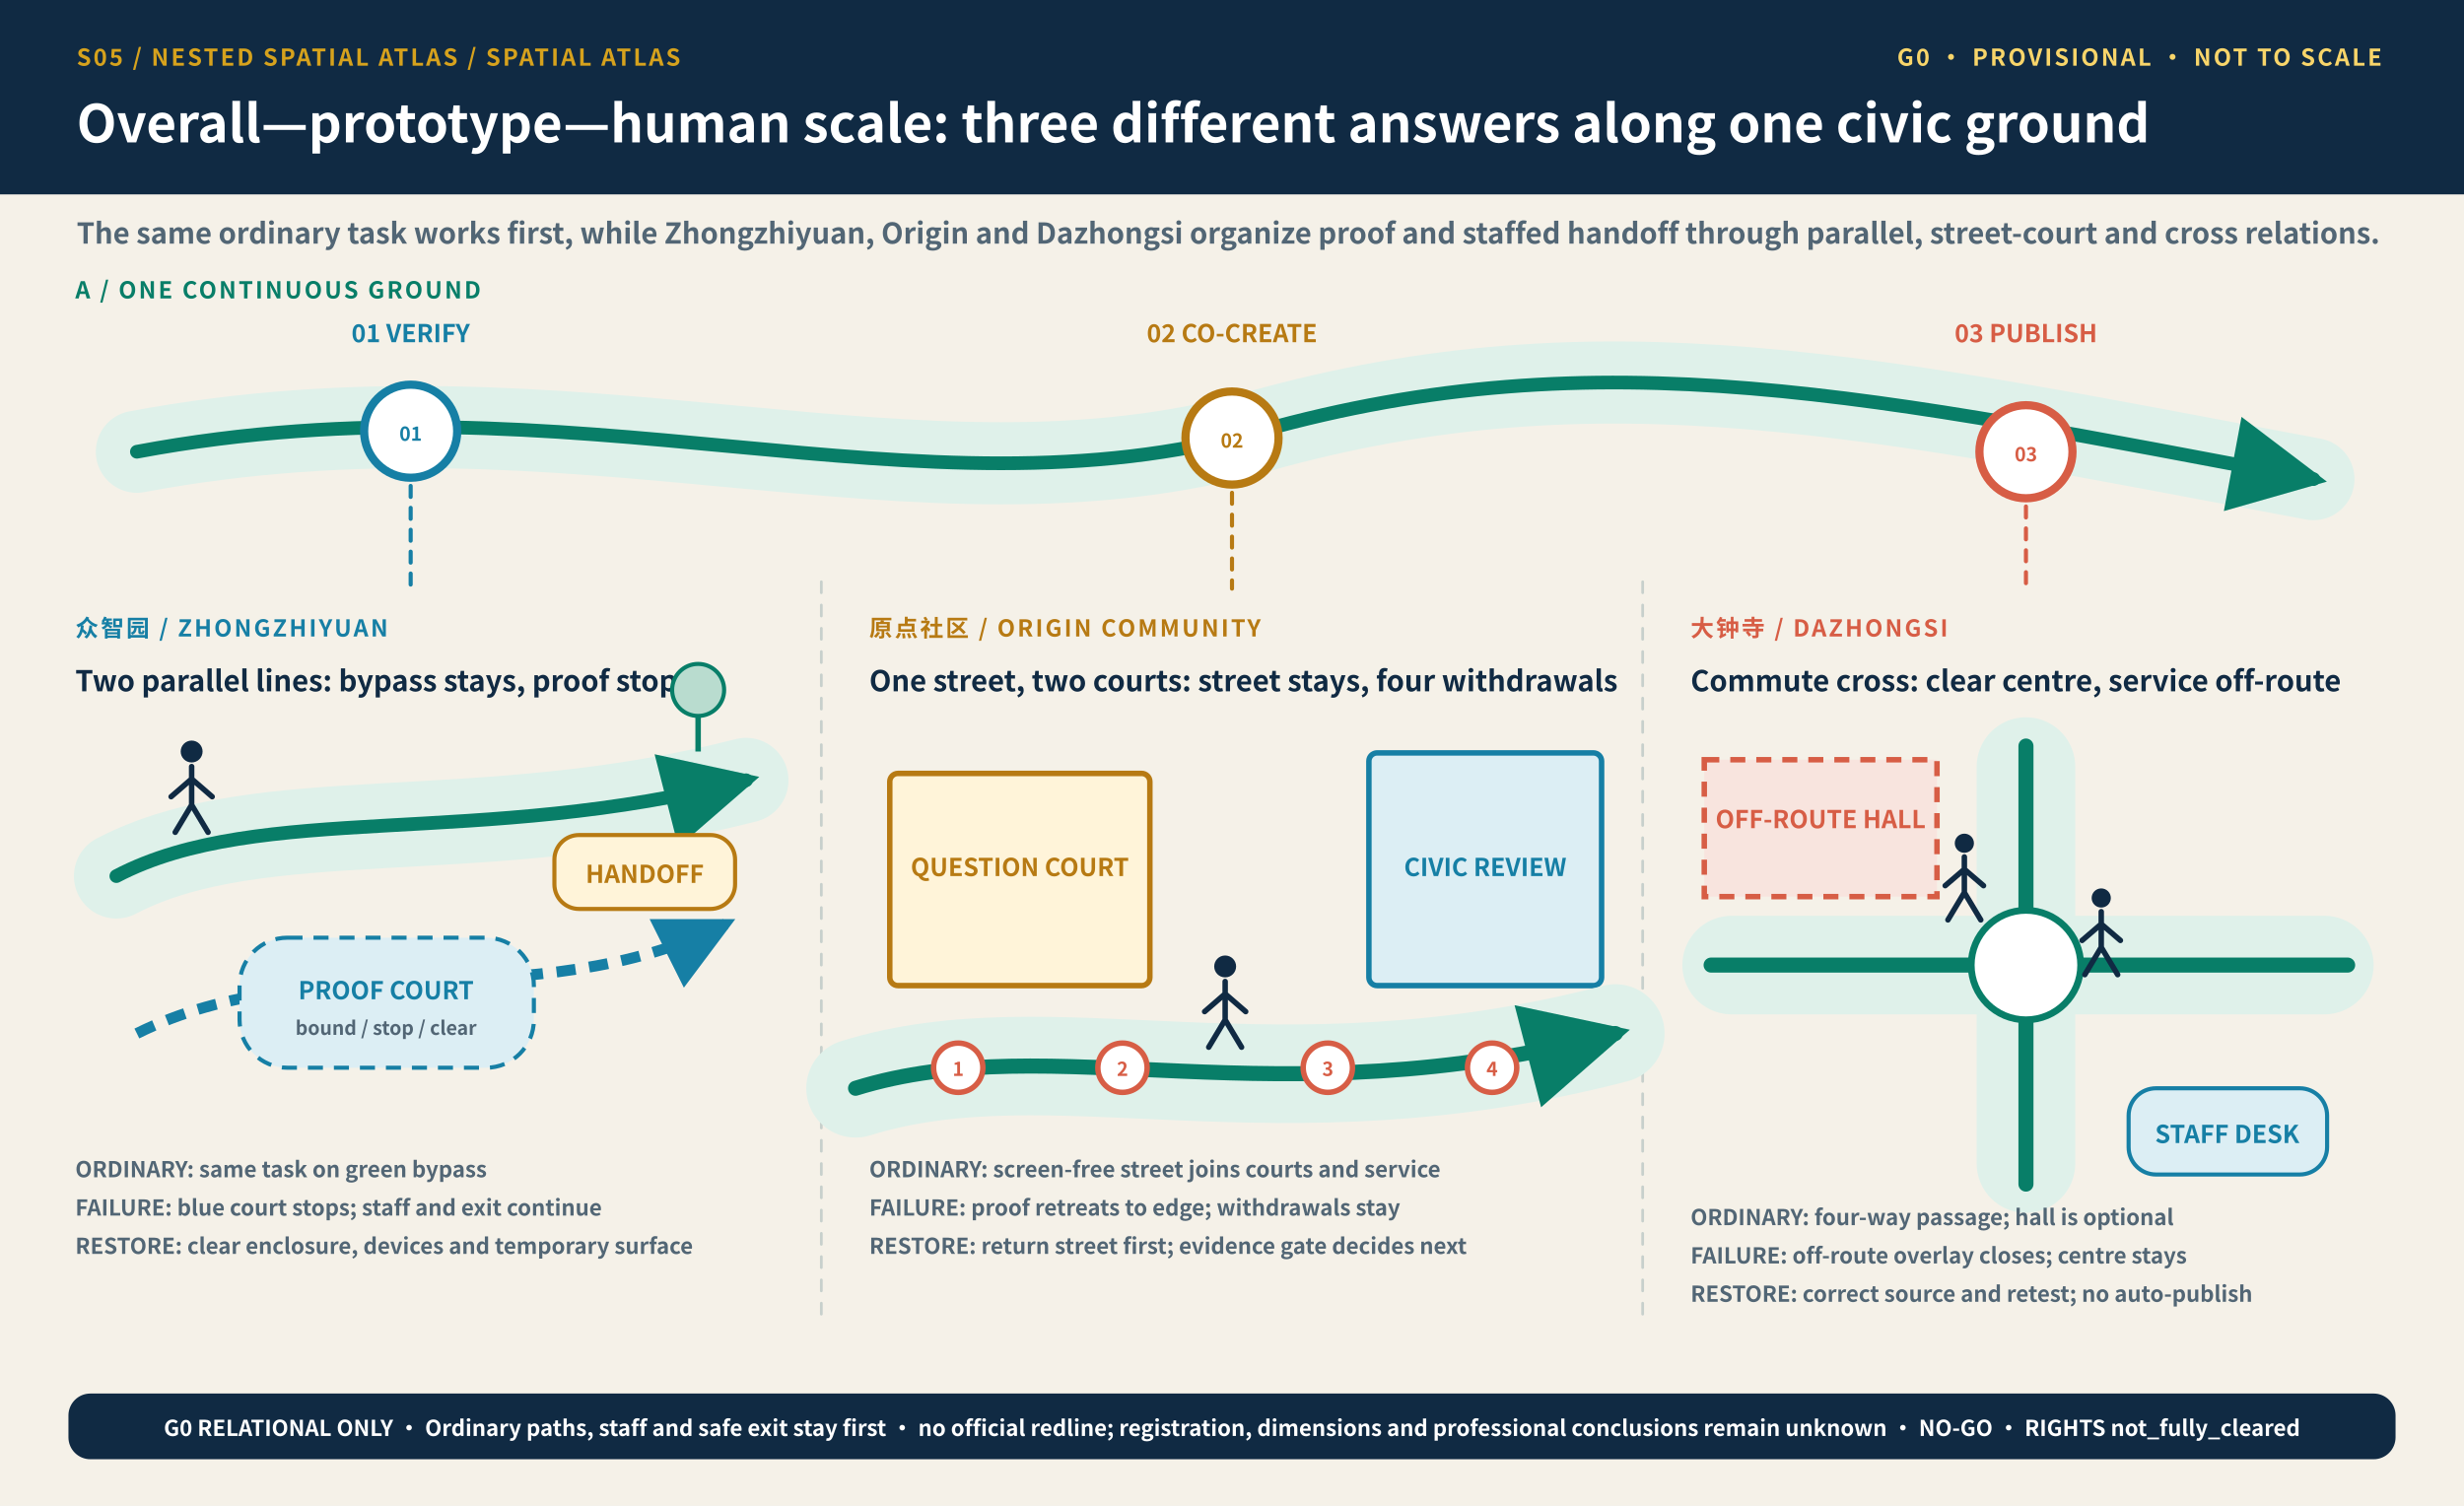
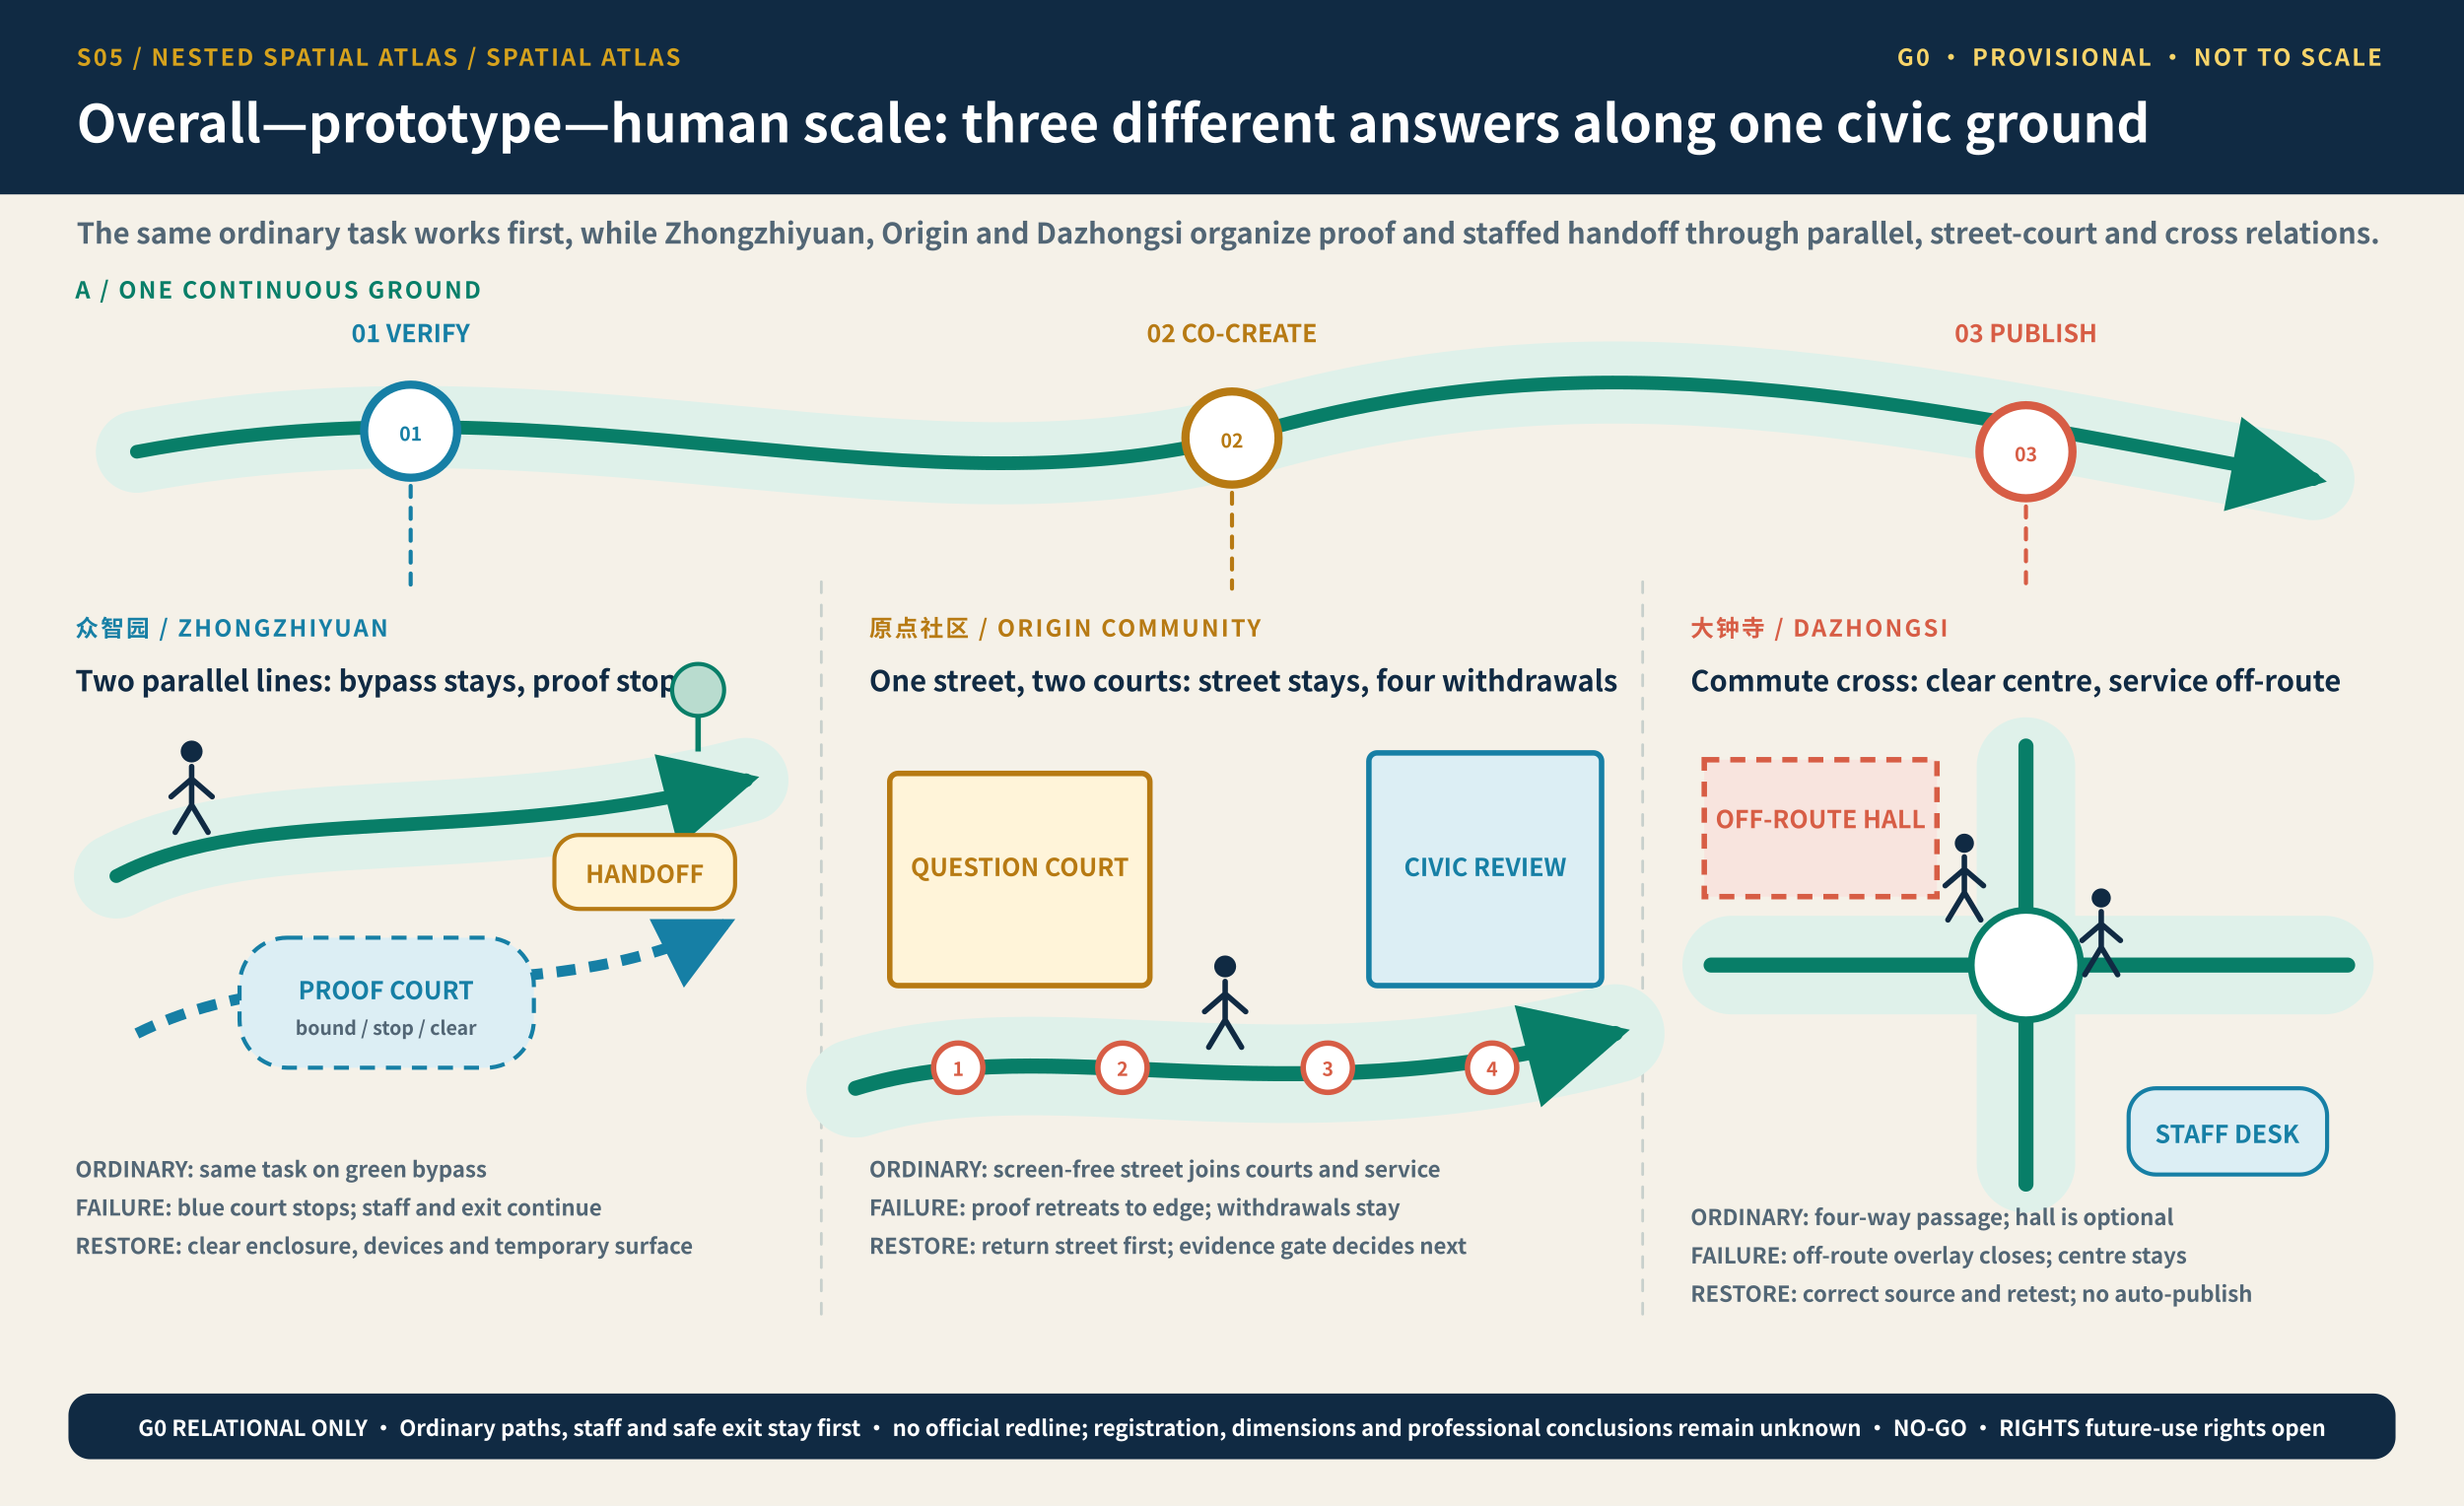
<svg xmlns="http://www.w3.org/2000/svg" width="1800" height="1100" viewBox="0 0 1800 1100" role="img" aria-labelledby="title desc">
  <defs>
    <style>.sans{font-family:"Microsoft YaHei","Noto Sans CJK SC","Segoe UI",Arial,sans-serif}.kicker{font-size:17px;font-weight:900;letter-spacing:1.6px}.head{font-size:38px;font-weight:900}.sub{font-size:21px;font-weight:650}.label{font-size:27px;font-weight:900}.body{font-size:21px;font-weight:760}.small{font-size:18px;font-weight:720}.micro{font-size:16px;font-weight:650}.tiny{font-size:14px;font-weight:650}.number{font-size:42px;font-weight:950}</style>
    <marker id="greenArrow" viewBox="0 0 16 16" refX="13" refY="8" markerWidth="8" markerHeight="8" orient="auto">
      <path d="M1 1 L15 8 L1 15 Z" fill="#087E68" />
    </marker>
    <marker id="blueArrow" viewBox="0 0 16 16" refX="13" refY="8" markerWidth="8" markerHeight="8" orient="auto">
      <path d="M1 1 L15 8 L1 15 Z" fill="#167FA5" />
    </marker>
    <marker id="coralArrow" viewBox="0 0 16 16" refX="13" refY="8" markerWidth="8" markerHeight="8" orient="auto">
      <path d="M1 1 L15 8 L1 15 Z" fill="#D75D45" />
    </marker>
  </defs>
  <rect width="1800" height="1100" fill="#F5F1E8" />
  <rect width="1800" height="142" fill="#102A43" />
  <text x="56" y="48" class="sans kicker" fill="#D6A21D" text-anchor="start">S05 / NESTED SPATIAL ATLAS / SPATIAL ATLAS</text>
  <text x="56" y="104" class="sans head" fill="#FFFFFF" text-anchor="start">Overall—prototype—human scale: three different answers along one civic ground</text>
  <text x="1740" y="48" class="sans kicker" fill="#F8D56A" text-anchor="end">G0 · PROVISIONAL · NOT TO SCALE</text>
  <text x="56" y="178" class="sans sub" fill="#526675" text-anchor="start">The same ordinary task works first, while Zhongzhiyuan, Origin and Dazhongsi organize proof and staffed handoff through parallel, street-court and cross relations.</text>
  <text x="55" y="218" class="sans kicker" fill="#087E68" text-anchor="start">A / ONE CONTINUOUS GROUND</text>
  <path d="M100 330 C420 270 670 385 920 315 S1370 290 1690 350" fill="none" stroke="#DFF1EA" stroke-width="60" stroke-linecap="round" />
  <path d="M100 330 C420 270 670 385 920 315 S1370 290 1690 350" fill="none" stroke="#087E68" stroke-width="10" stroke-linecap="round" marker-end="url(#greenArrow)" />
  <circle cx="300" cy="315" r="34" fill="#FFFFFF" stroke="#167FA5" stroke-width="6" />
  <text x="300" y="322" class="sans tiny" fill="#167FA5" text-anchor="middle">01</text>
  <text x="300" y="250" class="sans small" fill="#167FA5" text-anchor="middle">01 VERIFY</text>
  <line x1="300" y1="355" x2="300" y2="430" stroke="#167FA5" stroke-width="3" stroke-linecap="round" stroke-dasharray="8 8" />
  <circle cx="900" cy="320" r="34" fill="#FFFFFF" stroke="#B77A13" stroke-width="6" />
  <text x="900" y="327" class="sans tiny" fill="#B77A13" text-anchor="middle">02</text>
  <text x="900" y="250" class="sans small" fill="#B77A13" text-anchor="middle">02 CO-CREATE</text>
  <line x1="900" y1="360" x2="900" y2="430" stroke="#B77A13" stroke-width="3" stroke-linecap="round" stroke-dasharray="8 8" />
  <circle cx="1480" cy="330" r="34" fill="#FFFFFF" stroke="#D75D45" stroke-width="6" />
  <text x="1480" y="337" class="sans tiny" fill="#D75D45" text-anchor="middle">03</text>
  <text x="1480" y="250" class="sans small" fill="#D75D45" text-anchor="middle">03 PUBLISH</text>
  <line x1="1480" y1="370" x2="1480" y2="430" stroke="#D75D45" stroke-width="3" stroke-linecap="round" stroke-dasharray="8 8" />
  <line x1="600" y1="425" x2="600" y2="968" stroke="#C7D0CC" stroke-width="2" stroke-linecap="round" stroke-dasharray="8 9" />
  <line x1="1200" y1="425" x2="1200" y2="968" stroke="#C7D0CC" stroke-width="2" stroke-linecap="round" stroke-dasharray="8 9" />
  <text x="55" y="465" class="sans kicker" fill="#167FA5" text-anchor="start">众智园 / ZHONGZHIYUAN</text>
  <text x="55" y="505" class="sans body" fill="#102A43" text-anchor="start">Two parallel lines: bypass stays, proof stops</text>
  <path d="M85 640 C190 585 350 620 545 570" fill="none" stroke="#DFF1EA" stroke-width="62" stroke-linecap="round" />
  <path d="M85 640 C190 585 350 620 545 570" fill="none" stroke="#087E68" stroke-width="10" stroke-linecap="round" marker-end="url(#greenArrow)" />
  <path d="M100 755 C230 690 390 745 530 675" fill="none" stroke="#167FA5" stroke-width="8" stroke-dasharray="14 10" marker-end="url(#blueArrow)" />
  <rect x="175" y="685" width="215" height="95" rx="35" fill="#DCEEF4" stroke="#167FA5" stroke-width="3" stroke-dasharray="11 8" />
  <text x="282" y="730" class="sans small" fill="#167FA5" text-anchor="middle">PROOF COURT</text>
  <text x="282" y="756" class="sans tiny" fill="#526675" text-anchor="middle">bound / stop / clear</text>
  <rect x="405" y="610" width="132" height="54" rx="18" fill="#FFF4D9" stroke="#B77A13" stroke-width="3" />
  <text x="471" y="645" class="sans small" fill="#B77A13" text-anchor="middle">HANDOFF</text>
  <circle cx="140" cy="549" r="8" fill="#102A43" />
  <path d="M140 560 L140 588 M140 569 L125 582 M140 569 L155 582 M140 588 L128 608 M140 588 L152 608" fill="none" stroke="#102A43" stroke-width="4" stroke-linecap="round" />
  <circle cx="510" cy="504" r="19" fill="#B9DCCF" stroke="#087E68" stroke-width="3" />
  <line x1="510" y1="522" x2="510" y2="549" stroke="#087E68" stroke-width="4" />
  <text x="55" y="860" class="sans micro" fill="#526675" text-anchor="start">
    <tspan x="55" dy="0">ORDINARY: same task on green bypass</tspan>
    <tspan x="55" dy="28">FAILURE: blue court stops; staff and exit continue</tspan>
    <tspan x="55" dy="28">RESTORE: clear enclosure, devices and temporary surface</tspan>
  </text>
  <text x="635" y="465" class="sans kicker" fill="#B77A13" text-anchor="start">原点社区 / ORIGIN COMMUNITY</text>
  <text x="635" y="505" class="sans body" fill="#102A43" text-anchor="start">One street, two courts: street stays, four withdrawals</text>
  <rect x="650" y="565" width="190" height="155" rx="6" fill="#FFF4D9" stroke="#B77A13" stroke-width="4" />
  <rect x="1000" y="550" width="170" height="170" rx="6" fill="#DCEEF4" stroke="#167FA5" stroke-width="4" />
  <text x="745" y="640" class="sans small" fill="#B77A13" text-anchor="middle">QUESTION COURT</text>
  <text x="1085" y="640" class="sans small" fill="#167FA5" text-anchor="middle">CIVIC REVIEW</text>
  <path d="M625 795 C770 750 930 820 1180 755" fill="none" stroke="#DFF1EA" stroke-width="72" stroke-linecap="round" />
  <path d="M625 795 C770 750 930 820 1180 755" fill="none" stroke="#087E68" stroke-width="11" stroke-linecap="round" marker-end="url(#greenArrow)" />
  <circle cx="700" cy="780" r="18" fill="#FFFFFF" stroke="#D75D45" stroke-width="4" />
  <text x="700" y="786" class="sans tiny" fill="#D75D45" text-anchor="middle">1</text>
  <circle cx="820" cy="780" r="18" fill="#FFFFFF" stroke="#D75D45" stroke-width="4" />
  <text x="820" y="786" class="sans tiny" fill="#D75D45" text-anchor="middle">2</text>
  <circle cx="970" cy="780" r="18" fill="#FFFFFF" stroke="#D75D45" stroke-width="4" />
  <text x="970" y="786" class="sans tiny" fill="#D75D45" text-anchor="middle">3</text>
  <circle cx="1090" cy="780" r="18" fill="#FFFFFF" stroke="#D75D45" stroke-width="4" />
  <text x="1090" y="786" class="sans tiny" fill="#D75D45" text-anchor="middle">4</text>
  <circle cx="895" cy="706" r="8" fill="#102A43" />
  <path d="M895 717 L895 745 M895 726 L880 739 M895 726 L910 739 M895 745 L883 765 M895 745 L907 765" fill="none" stroke="#102A43" stroke-width="4" stroke-linecap="round" />
  <text x="635" y="860" class="sans micro" fill="#526675" text-anchor="start">
    <tspan x="635" dy="0">ORDINARY: screen-free street joins courts and service</tspan>
    <tspan x="635" dy="28">FAILURE: proof retreats to edge; withdrawals stay</tspan>
    <tspan x="635" dy="28">RESTORE: return street first; evidence gate decides next</tspan>
  </text>
  <text x="1235" y="465" class="sans kicker" fill="#D75D45" text-anchor="start">大钟寺 / DAZHONGSI</text>
  <text x="1235" y="505" class="sans body" fill="#102A43" text-anchor="start">Commute cross: clear centre, service off-route</text>
  <line x1="1480" y1="560" x2="1480" y2="850" stroke="#DFF1EA" stroke-width="72" stroke-linecap="round" />
  <line x1="1265" y1="705" x2="1698" y2="705" stroke="#DFF1EA" stroke-width="72" stroke-linecap="round" />
  <line x1="1480" y1="545" x2="1480" y2="865" stroke="#087E68" stroke-width="11" stroke-linecap="round" />
  <line x1="1250" y1="705" x2="1715" y2="705" stroke="#087E68" stroke-width="11" stroke-linecap="round" />
  <circle cx="1480" cy="705" r="40" fill="#FFFFFF" stroke="#087E68" stroke-width="5" />
  <path d="M1245 555 L1415 555 L1415 655 L1245 655 Z" fill="#F8E4DE" stroke="#D75D45" stroke-width="4" stroke-dasharray="11 8" />
  <text x="1330" y="605" class="sans small" fill="#D75D45" text-anchor="middle">OFF-ROUTE HALL</text>
  <rect x="1555" y="795" width="145" height="63" rx="20" fill="#DCEEF4" stroke="#167FA5" stroke-width="3" />
  <text x="1627" y="835" class="sans small" fill="#167FA5" text-anchor="middle">STAFF DESK</text>
  <circle cx="1435" cy="616" r="7" fill="#102A43" />
  <path d="M1435 626 L1435 652 M1435 635 L1421 647 M1435 635 L1449 647 M1435 652 L1423 672 M1435 652 L1447 672" fill="none" stroke="#102A43" stroke-width="4" stroke-linecap="round" />
  <circle cx="1535" cy="656" r="7" fill="#102A43" />
  <path d="M1535 666 L1535 692 M1535 675 L1521 687 M1535 675 L1549 687 M1535 692 L1523 712 M1535 692 L1547 712" fill="none" stroke="#102A43" stroke-width="4" stroke-linecap="round" />
  <text x="1235" y="895" class="sans micro" fill="#526675" text-anchor="start">
    <tspan x="1235" dy="0">ORDINARY: four-way passage; hall is optional</tspan>
    <tspan x="1235" dy="28">FAILURE: off-route overlay closes; centre stays</tspan>
    <tspan x="1235" dy="28">RESTORE: correct source and retest; no auto-publish</tspan>
  </text>
  <rect x="50" y="1018" width="1700" height="48" rx="16" fill="#102A43" />
-   <text x="900" y="1049" class="sans micro" fill="#FFFFFF" text-anchor="middle">G0 RELATIONAL ONLY · Ordinary paths, staff and safe exit stay first · no official redline; registration, dimensions and professional conclusions remain unknown · NO-GO · RIGHTS not_fully_cleared</text>
+   <text x="900" y="1049" class="sans micro" fill="#FFFFFF" text-anchor="middle">G0 RELATIONAL ONLY · Ordinary paths, staff and safe exit stay first · no official redline; registration, dimensions and professional conclusions remain unknown · NO-GO · RIGHTS future-use rights open</text>
</svg>
